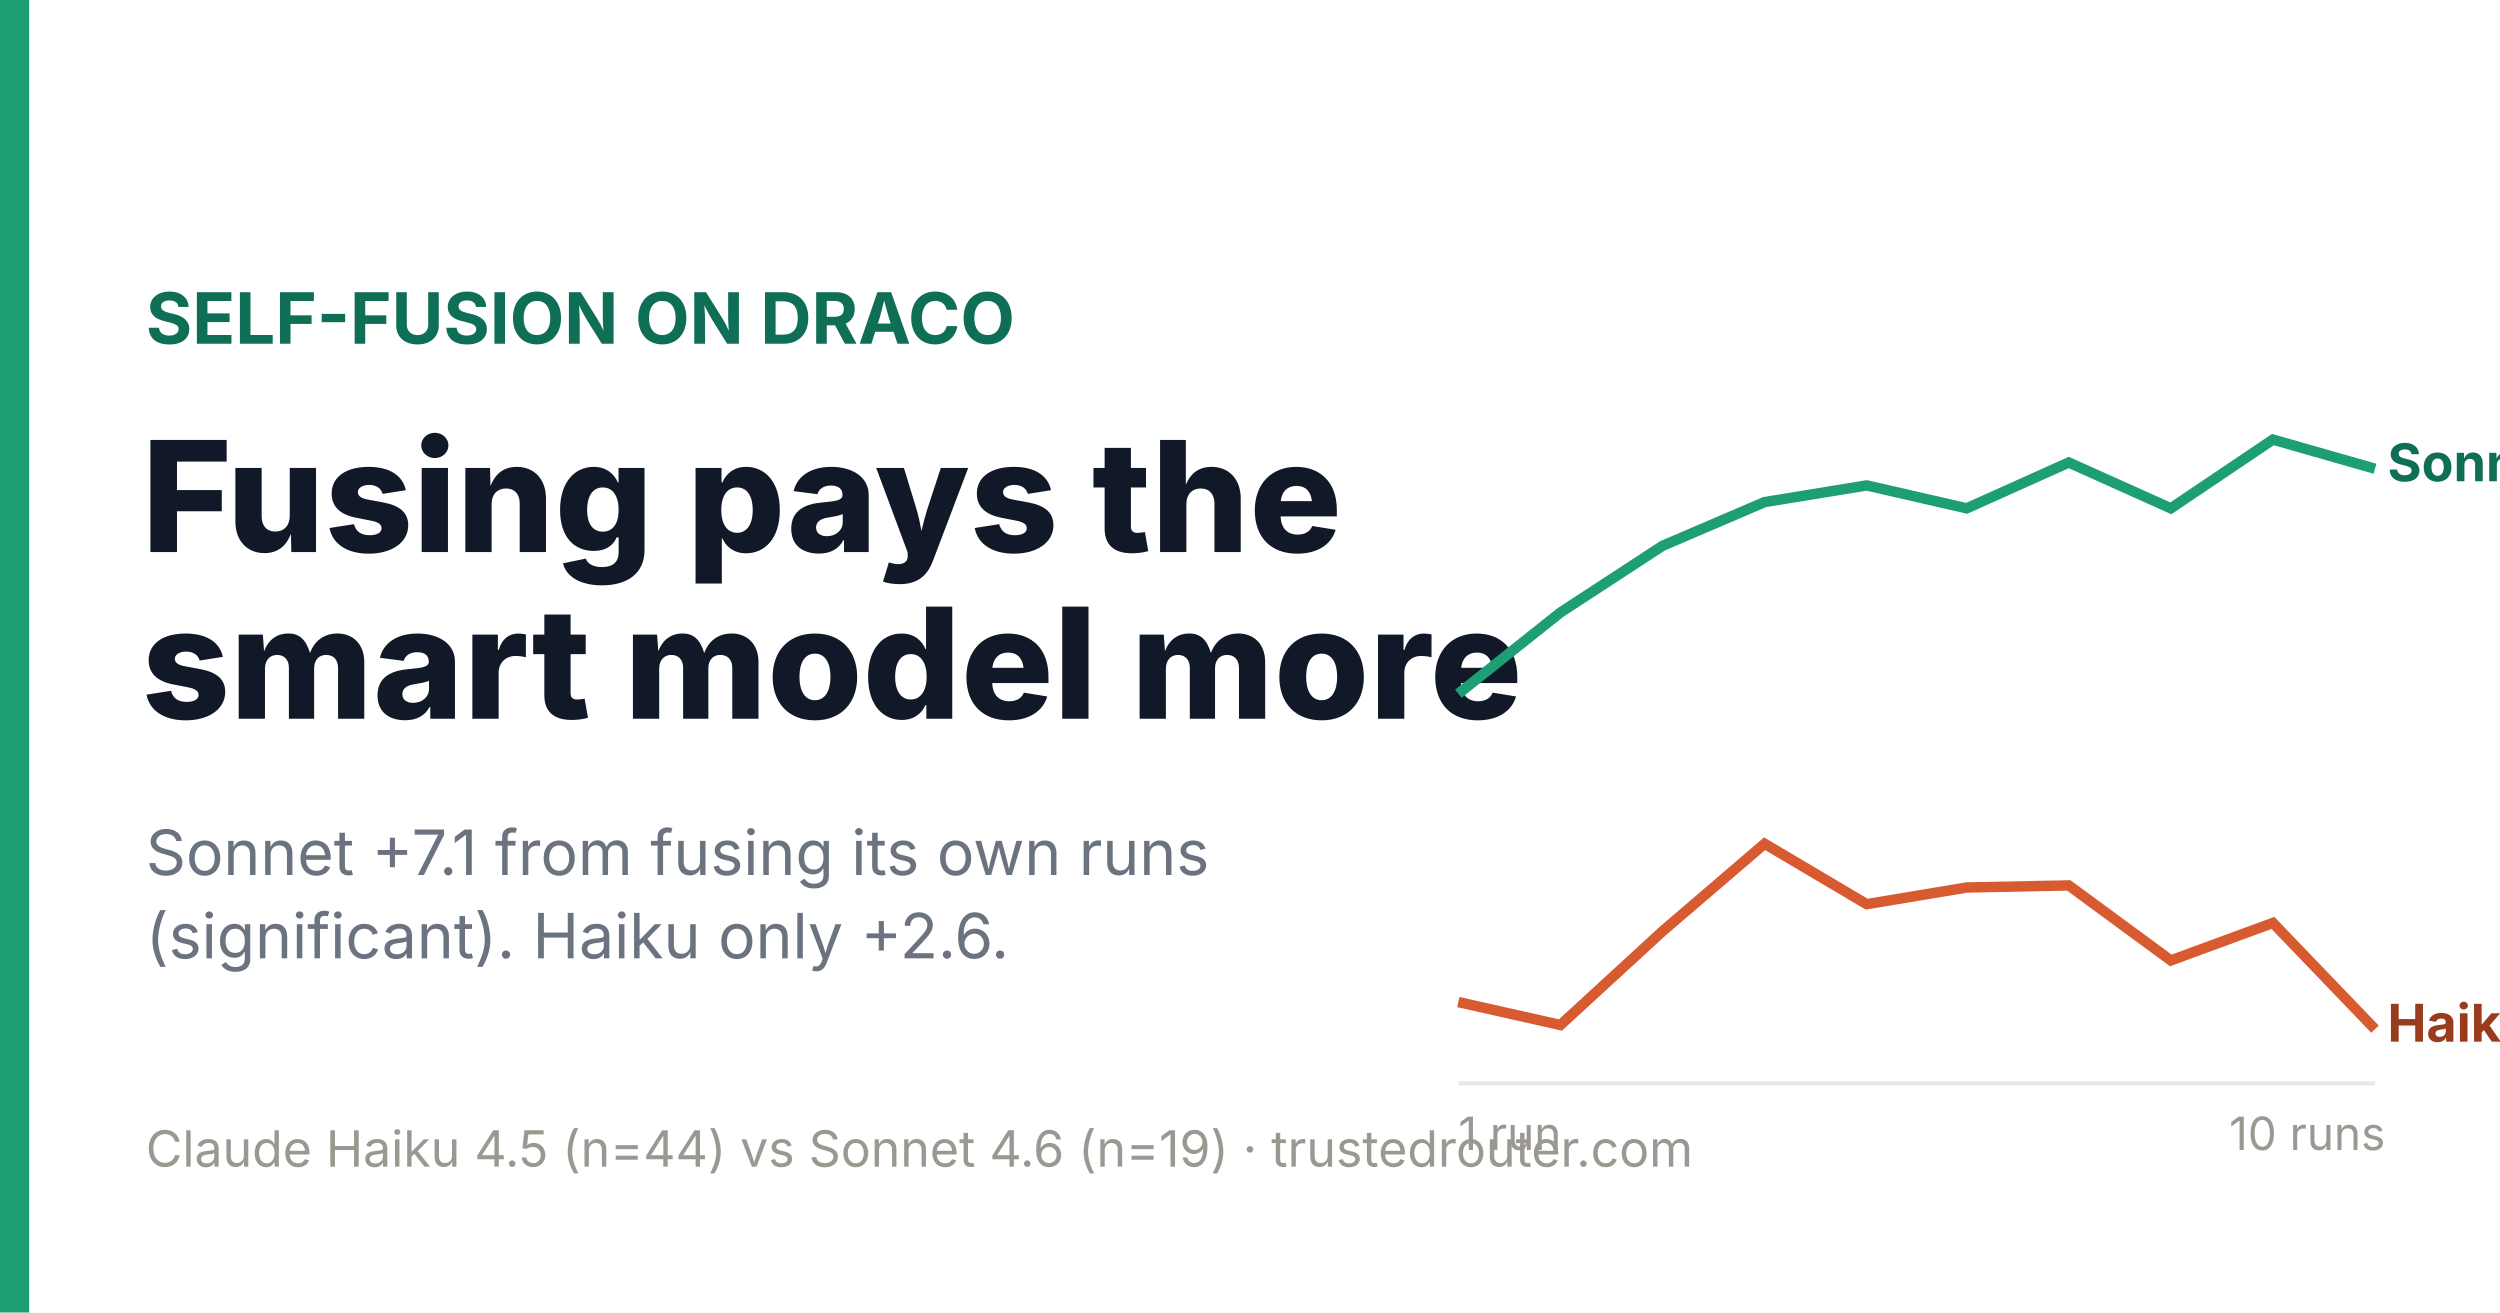
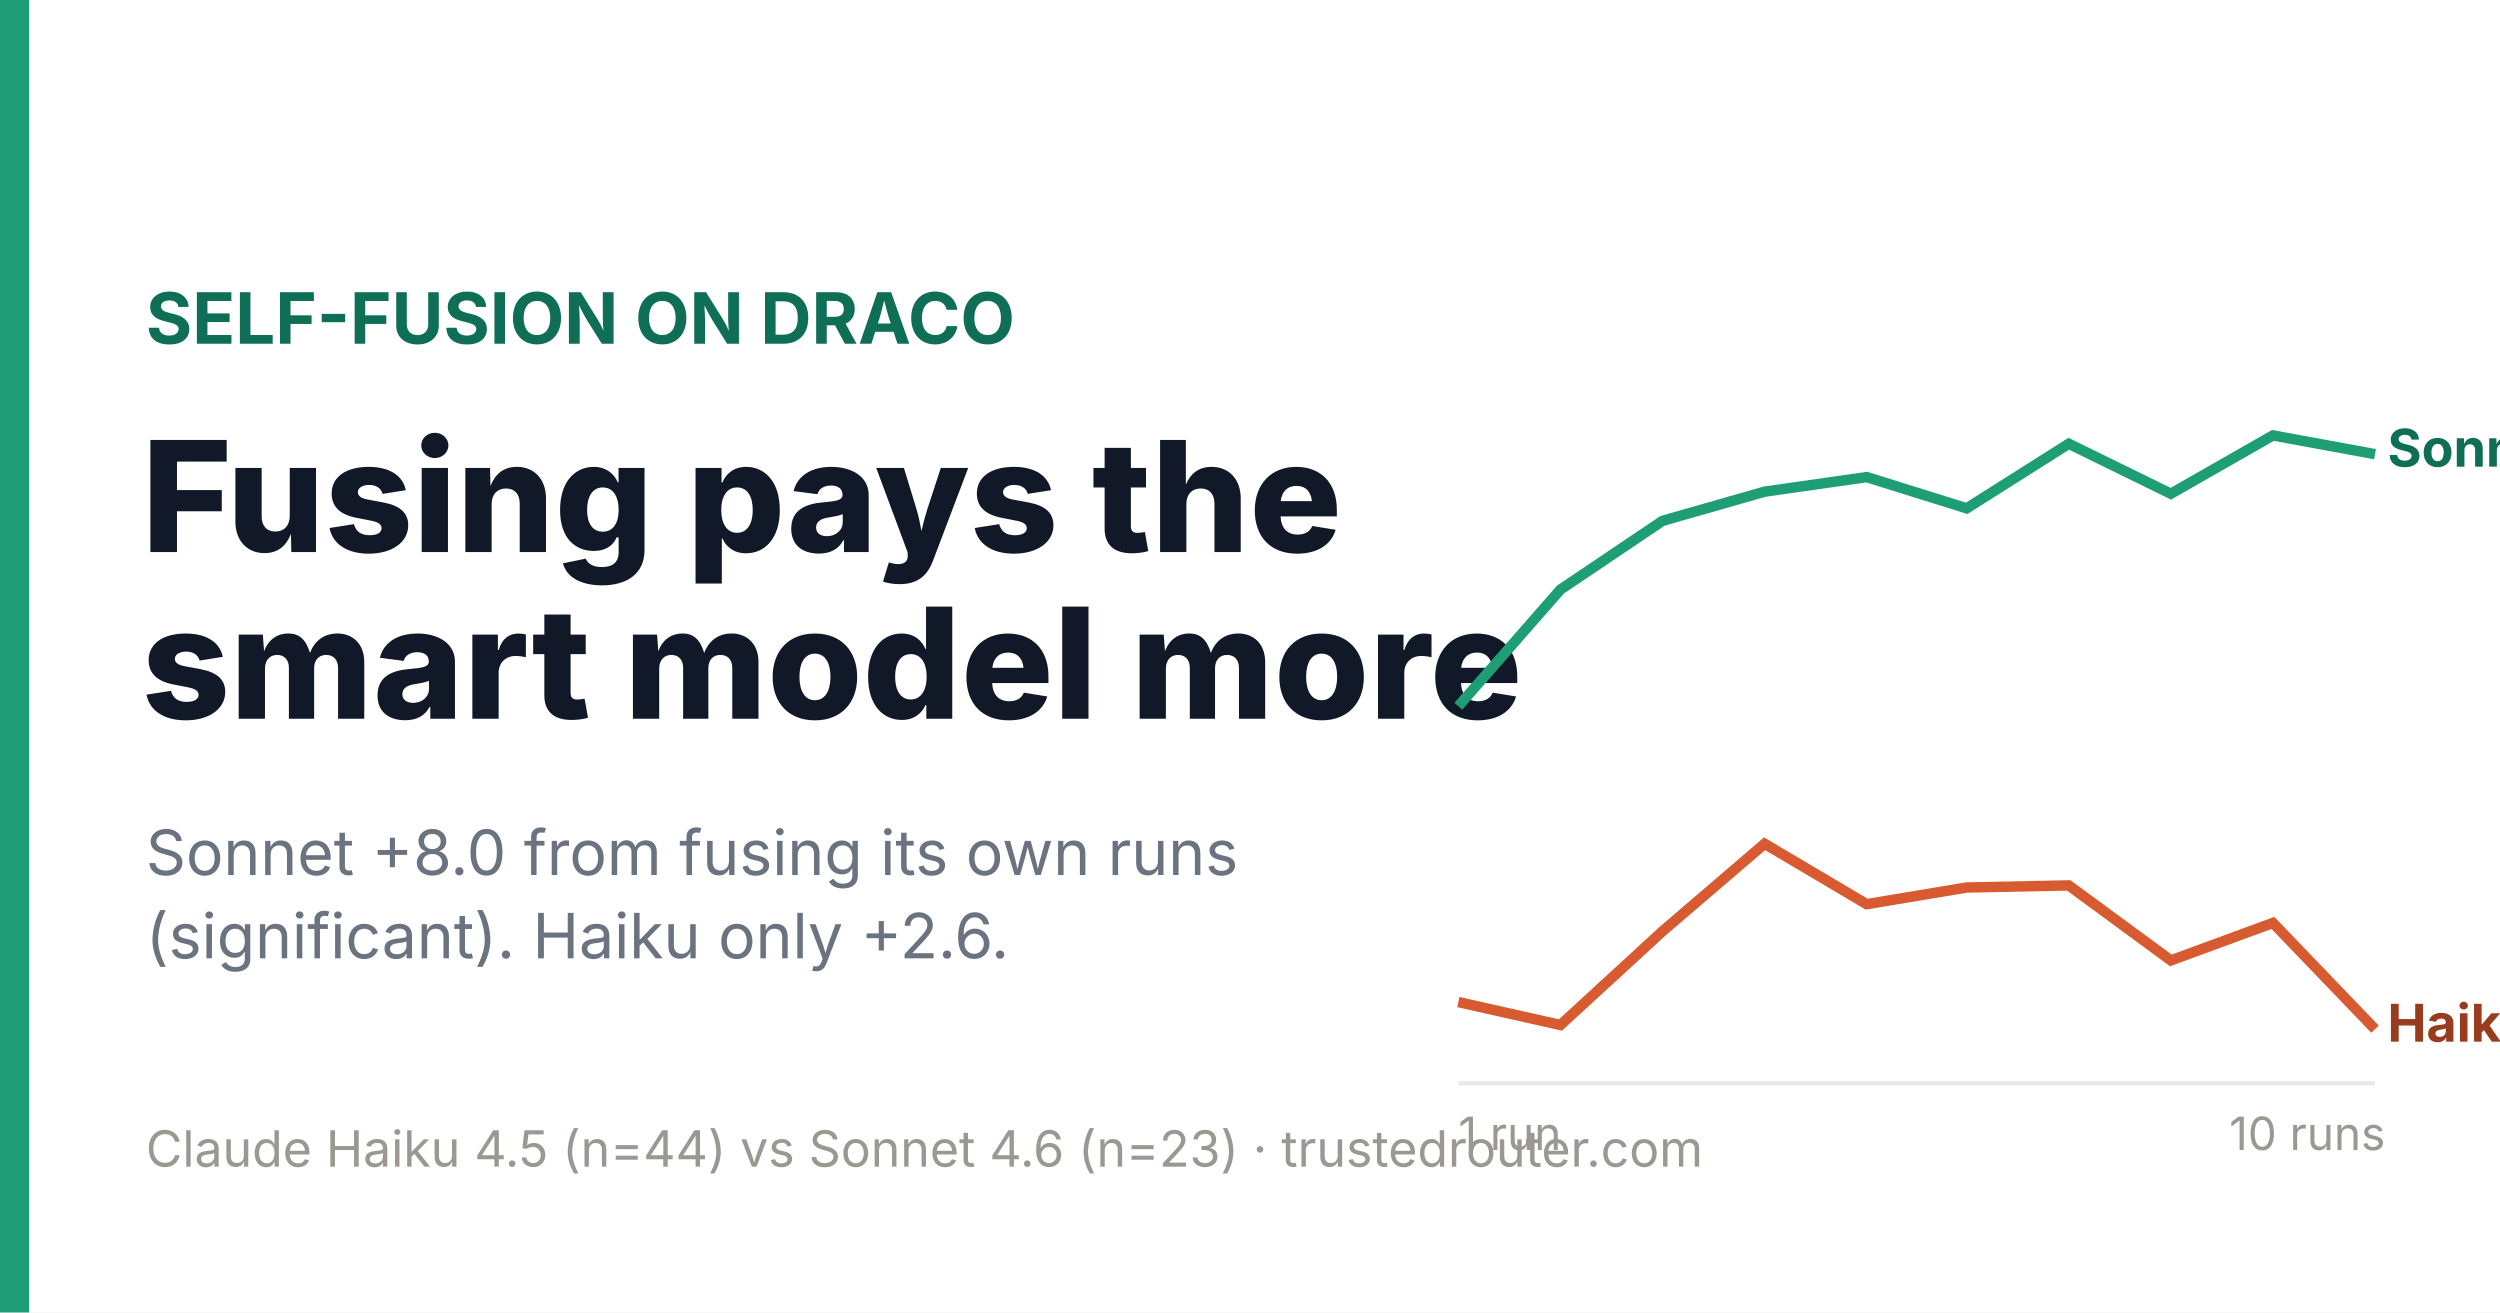
<svg xmlns="http://www.w3.org/2000/svg" viewBox="0 0 1200 630" width="1200" height="630" font-family="Inter,Arial,sans-serif">
  <rect width="1200" height="630" fill="#ffffff" />
  <rect x="0" y="0" width="14" height="630" fill="#1D9E75" />
  <text x="70" y="165" font-size="34" font-weight="700" fill="#0F6E56">SELF-FUSION ON DRACO</text>
  <text x="68" y="265" font-size="74" font-weight="800" fill="#111827">Fusing pays the</text>
  <text x="68" y="345" font-size="74" font-weight="800" fill="#111827">smart model more</text>
-   <text x="70" y="420" font-size="30" fill="#6b7280">Sonnet +7.1 from fusing its own runs</text>
+   <text x="70" y="420" font-size="30" fill="#6b7280">Sonnet +8.0 from fusing its own runs</text>
  <text x="70" y="460" font-size="30" fill="#6b7280">(significant). Haiku only +2.6.</text>
-   <text x="70" y="560" font-size="24" fill="#9a9890">Claude Haiku 4.5 (n=44) vs Sonnet 4.6 (n=19) · trustedrouter.com</text>
+   <text x="70" y="560" font-size="24" fill="#9a9890">Claude Haiku 4.5 (n=44) vs Sonnet 4.6 (n=23) · trustedrouter.com</text>
  <line x1="700" y1="520" x2="1140" y2="520" stroke="#e5e7eb" stroke-width="2" />
  <polyline points="700,481 749,492 798,447 847,405 896,434 944,426 993,425 1042,461 1091,443 1140,494" fill="none" stroke="#D85A30" stroke-width="5" />
  <text x="1146" y="500" font-size="25" font-weight="700" fill="#993C1D">Haiku</text>
-   <polyline points="700,333 749,294 798,262 847,241 896,233 944,244 993,222 1042,244 1091,211 1140,225" fill="none" stroke="#1D9E75" stroke-width="5" />
-   <text x="1146" y="231" font-size="25" font-weight="700" fill="#0F6E56">Sonnet</text>
+   <polyline points="700,339 749,283 798,250 847,236 896,229 944,244 993,213 1042,237 1091,209 1140,218" fill="none" stroke="#1D9E75" stroke-width="5" />
+   <text x="1146" y="224" font-size="25" font-weight="700" fill="#0F6E56">Sonnet</text>
  <text x="700" y="552" font-size="22" fill="#9a9890">1 run</text>
  <text x="1070" y="552" font-size="22" fill="#9a9890">10 runs</text>
</svg>
